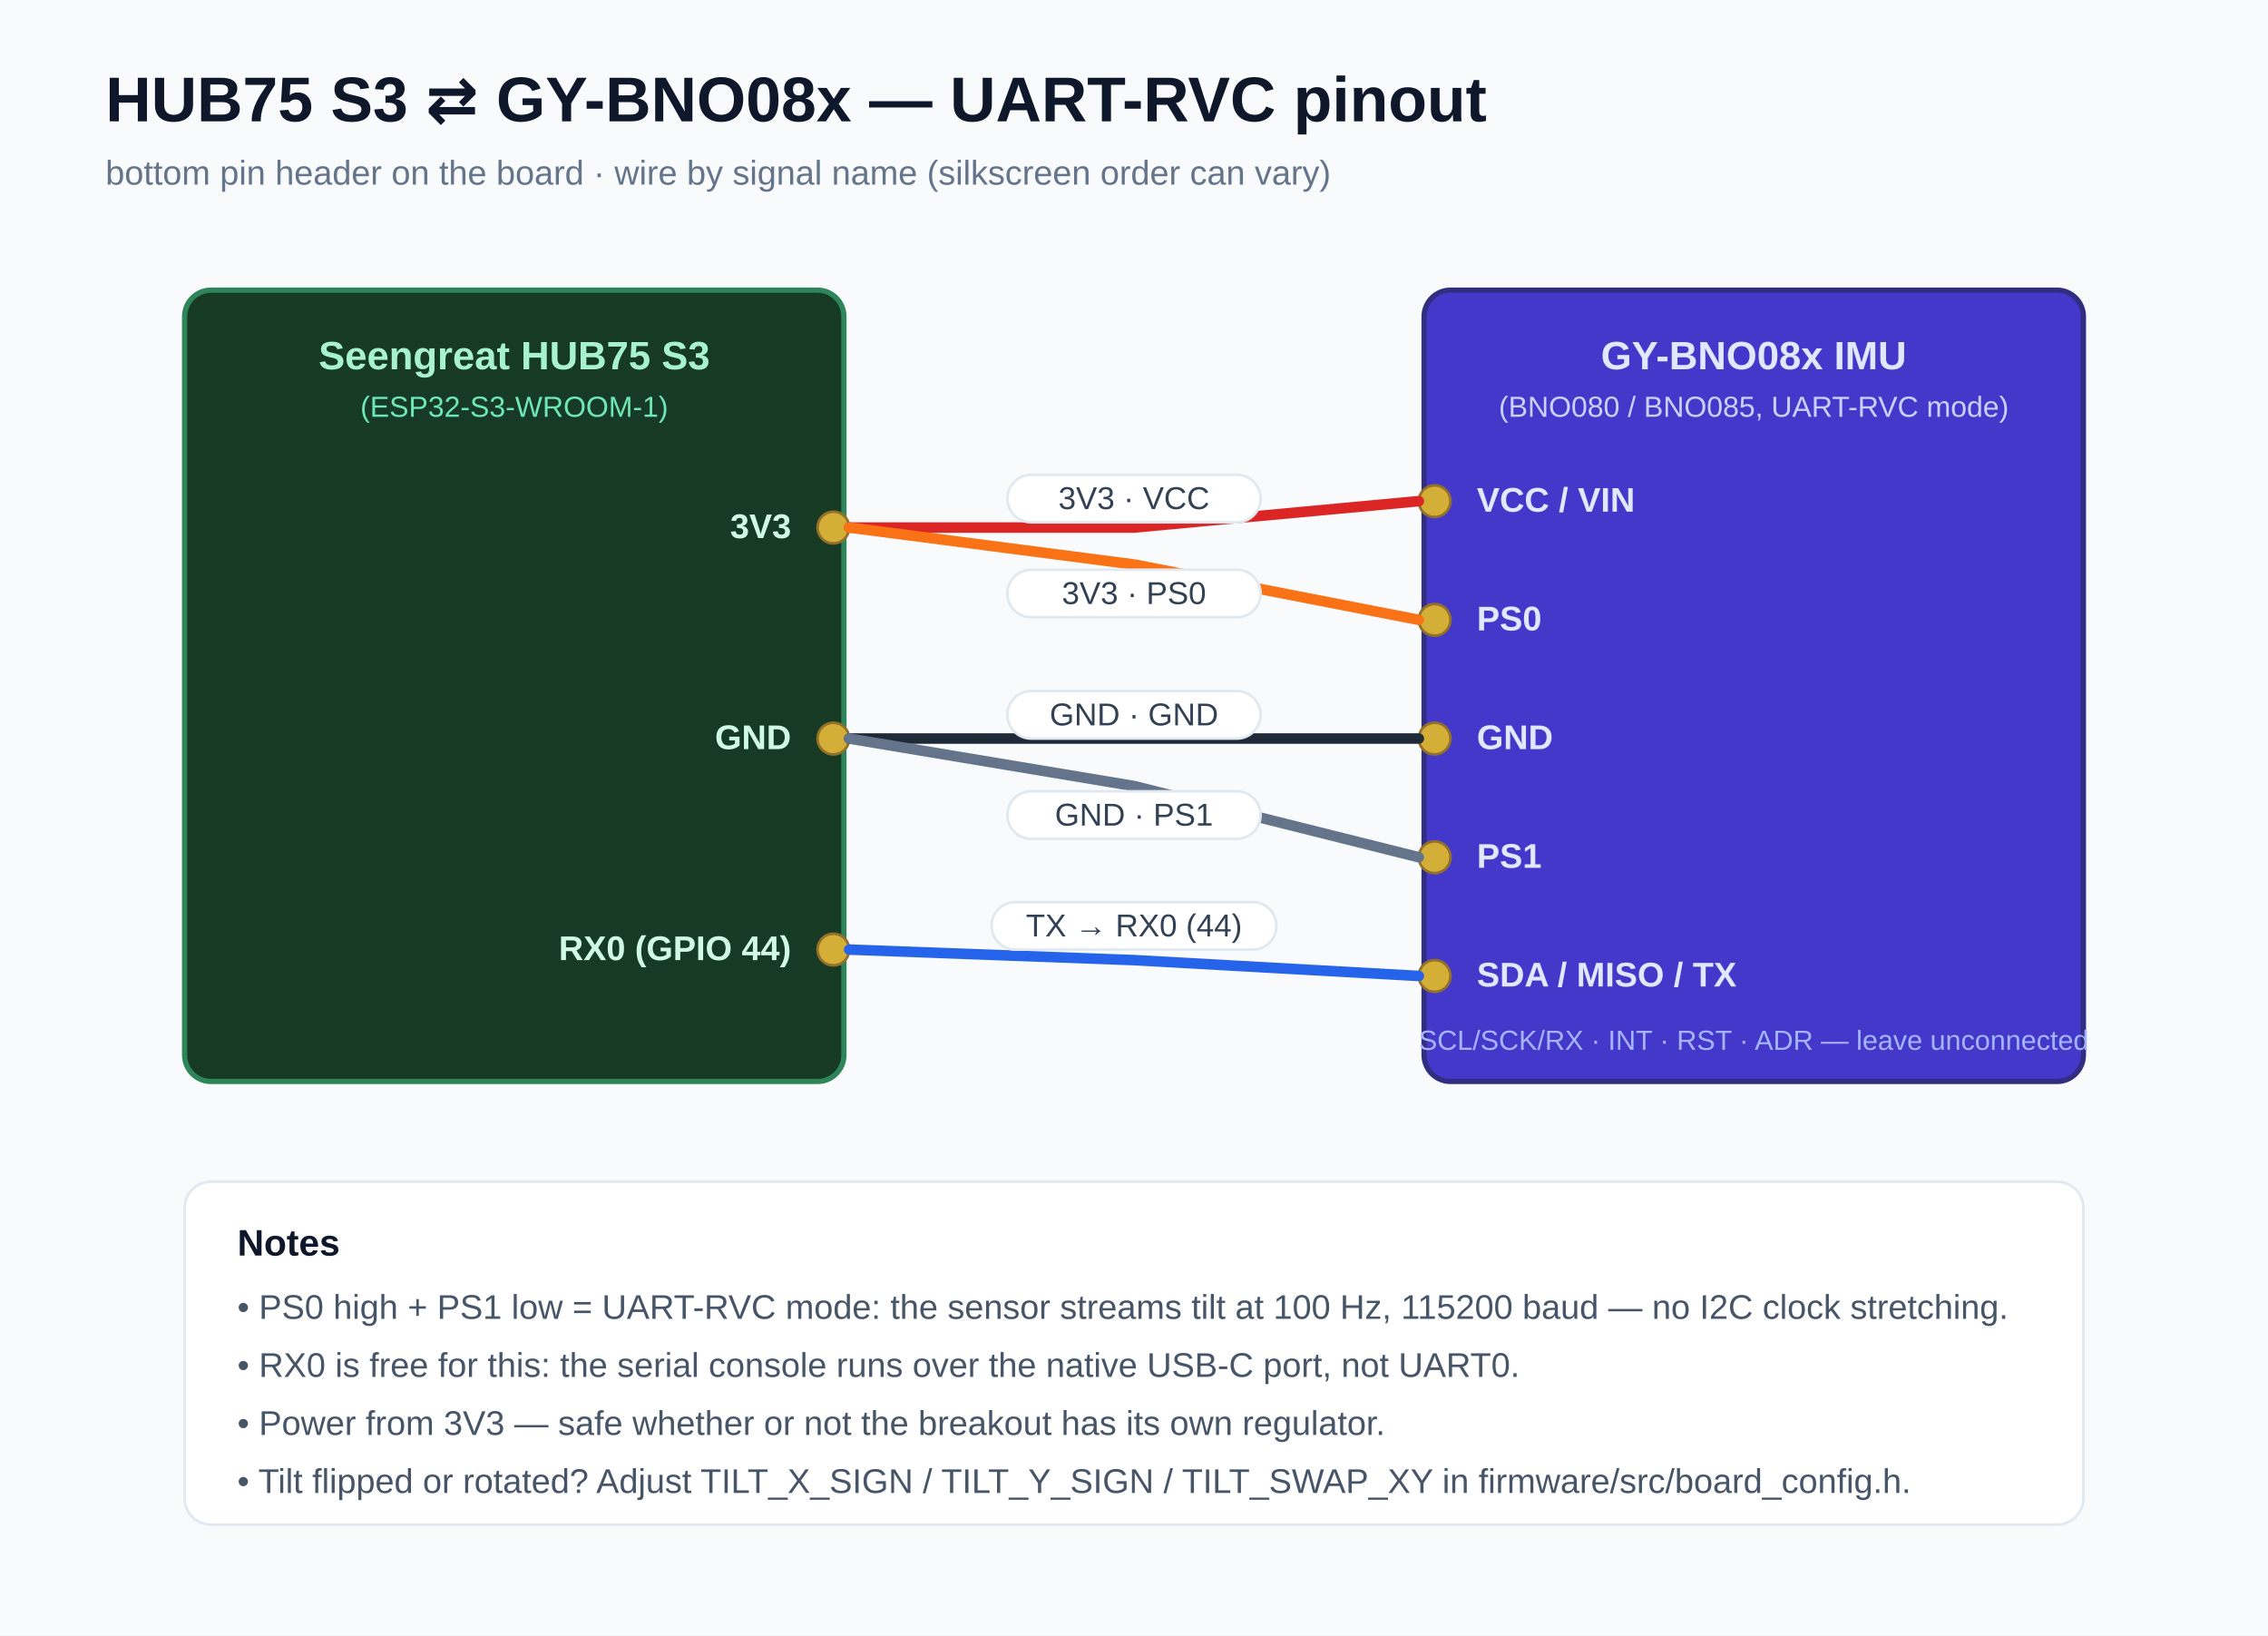
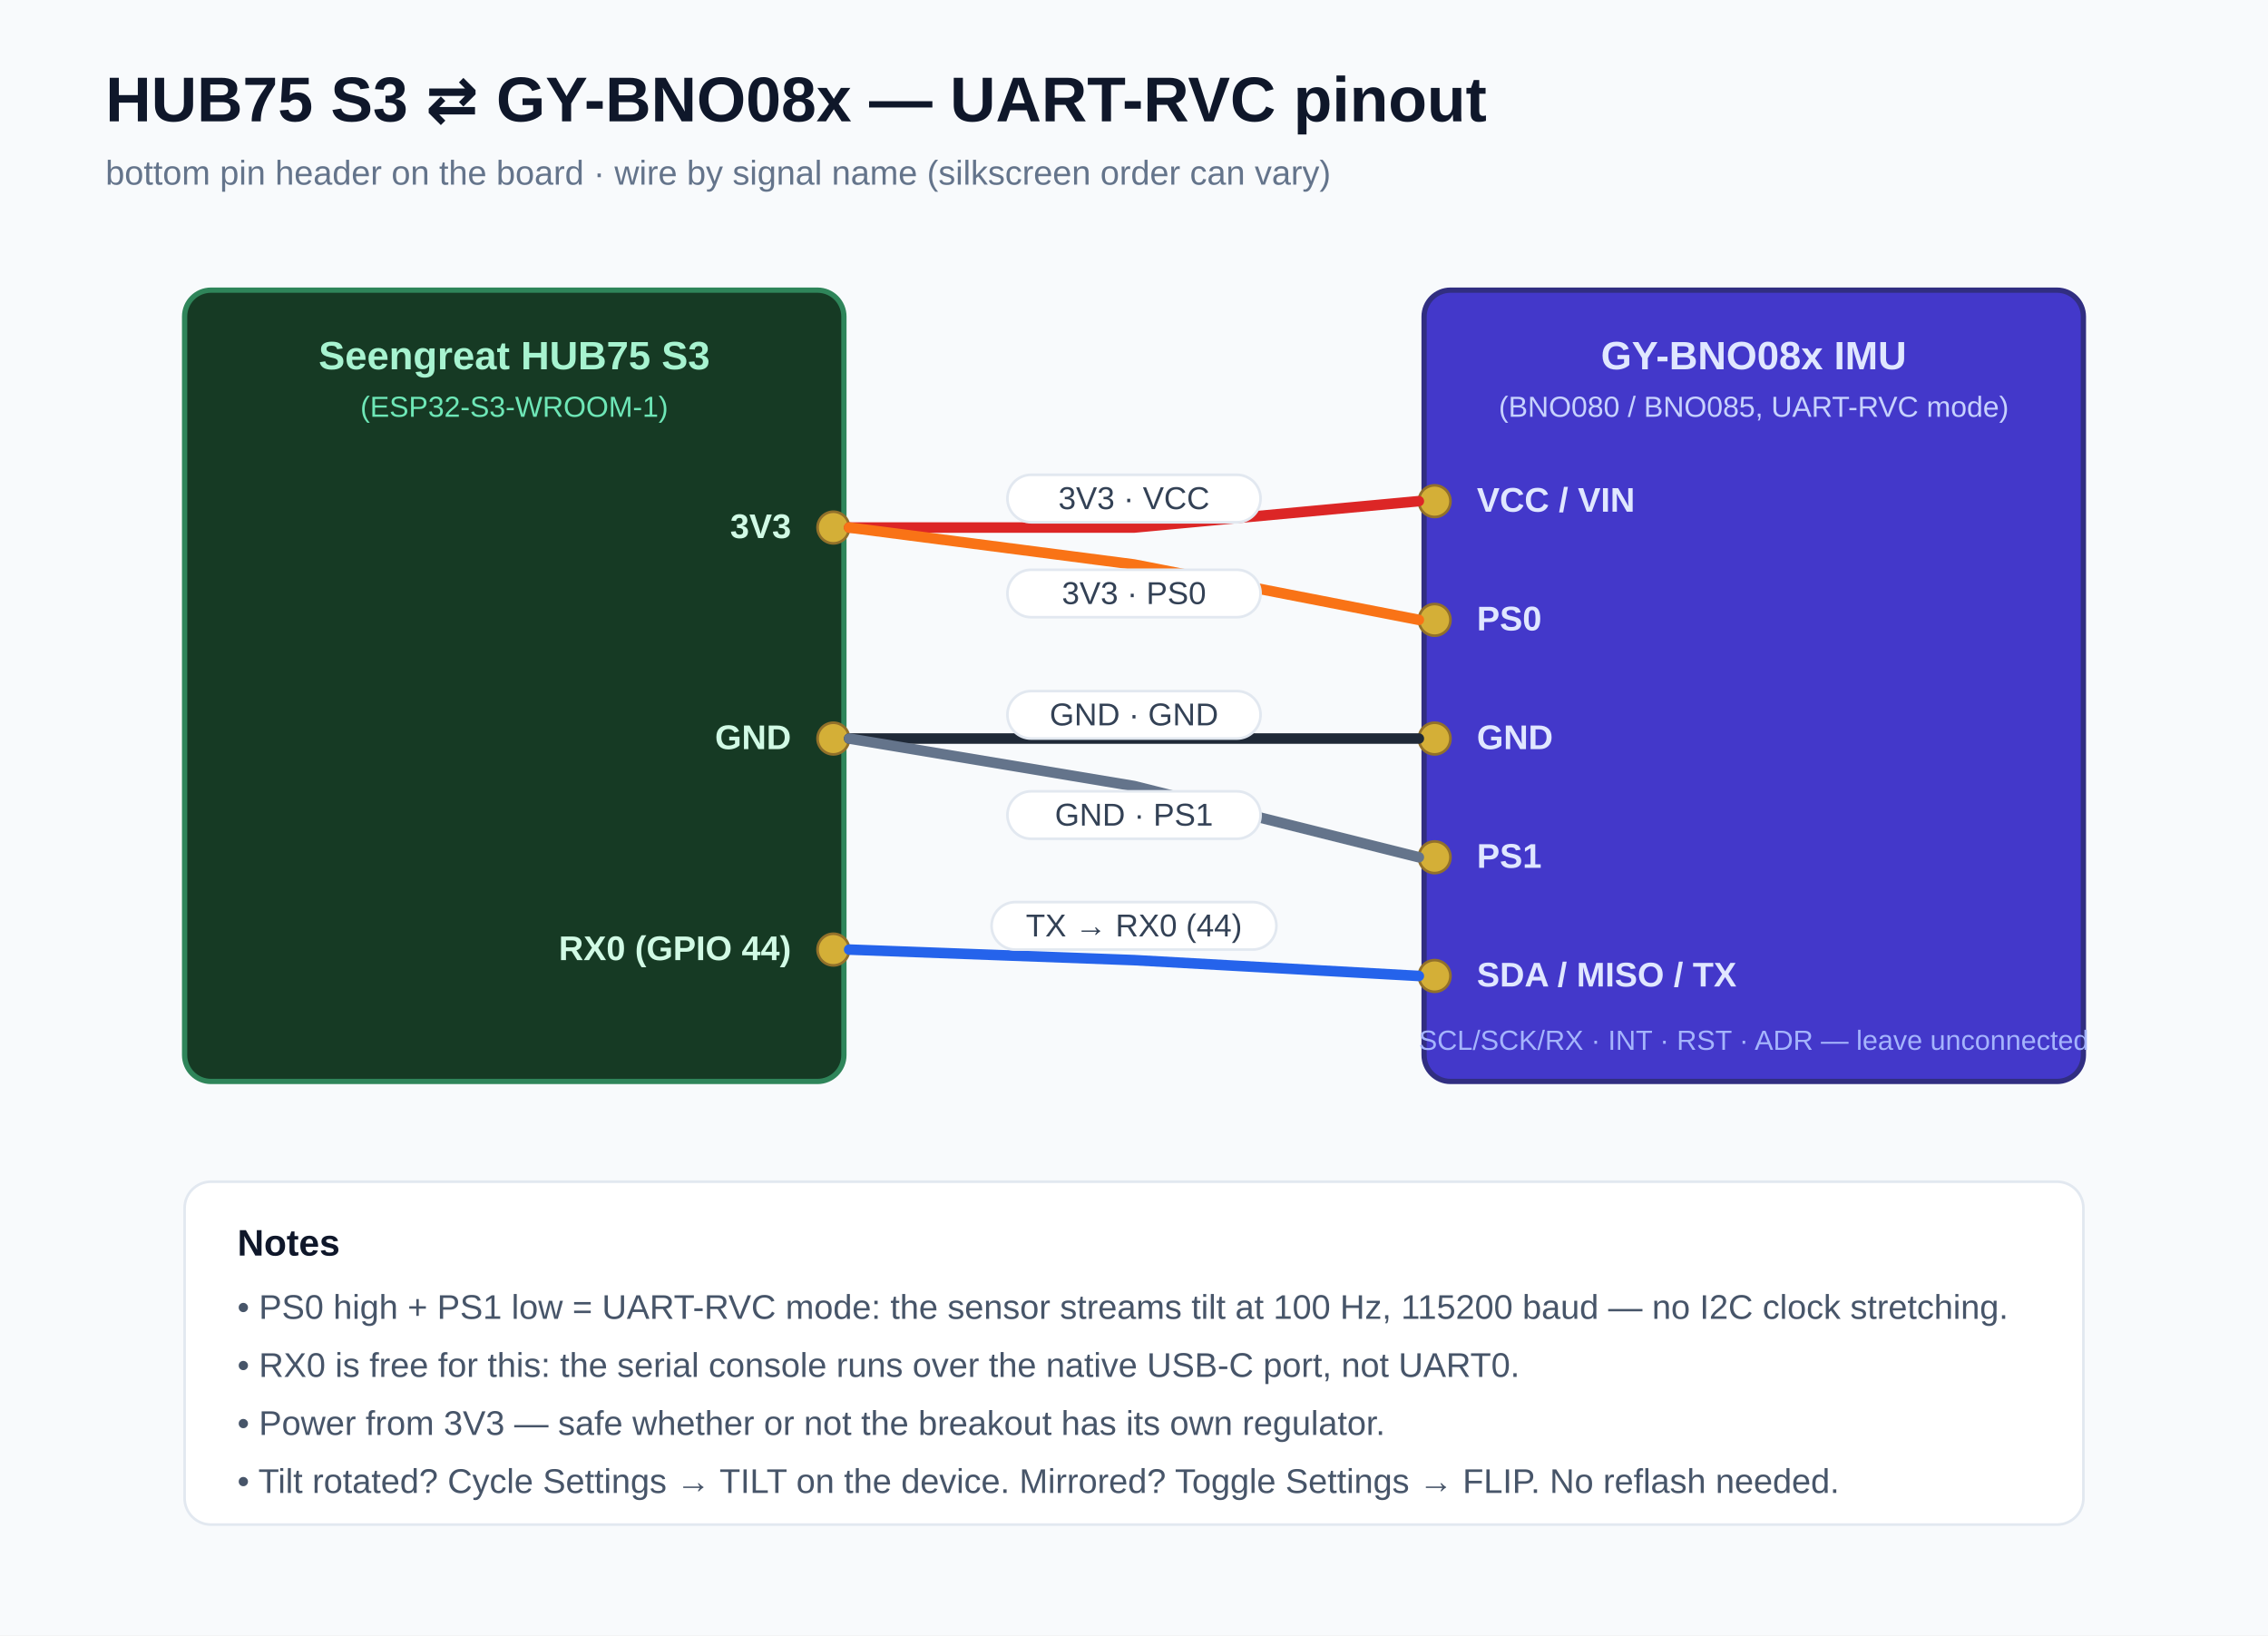
<svg xmlns="http://www.w3.org/2000/svg" viewBox="0 0 860 620" font-family="Segoe UI, Arial, sans-serif">
  <rect width="860" height="620" fill="#f8fafc" />
  <text x="40" y="46" font-size="24" font-weight="700" fill="#0f172a">HUB75 S3 ⇄ GY-BNO08x — UART-RVC pinout</text>
  <text x="40" y="70" font-size="13" fill="#64748b">bottom pin header on the board · wire by signal name (silkscreen order can vary)</text>
  <rect x="70" y="110" width="250" height="300" rx="10" fill="#163a24" stroke="#2f855a" stroke-width="2" />
  <text x="195" y="140" font-size="15" font-weight="700" fill="#a7f3d0" text-anchor="middle">Seengreat HUB75 S3</text>
  <text x="195" y="158" font-size="11" fill="#6ee7b7" text-anchor="middle">(ESP32-S3-WROOM-1)</text>
  <g stroke="#92702a">
    <circle cx="316" cy="200" r="6" fill="#d4af37" />
    <circle cx="316" cy="280" r="6" fill="#d4af37" />
    <circle cx="316" cy="360" r="6" fill="#d4af37" />
  </g>
  <g font-size="13" fill="#d1fae5" text-anchor="end" font-weight="600">
    <text x="300" y="204">3V3</text>
    <text x="300" y="284">GND</text>
    <text x="300" y="364">RX0 (GPIO 44)</text>
  </g>
  <rect x="540" y="110" width="250" height="300" rx="10" fill="#4338ca" stroke="#312e81" stroke-width="2" />
  <text x="665" y="140" font-size="15" font-weight="700" fill="#e0e7ff" text-anchor="middle">GY-BNO08x IMU</text>
  <text x="665" y="158" font-size="11" fill="#c7d2fe" text-anchor="middle">(BNO080 / BNO085, UART-RVC mode)</text>
  <g stroke="#92702a">
    <circle cx="544" cy="190" r="6" fill="#d4af37" />
    <circle cx="544" cy="235" r="6" fill="#d4af37" />
    <circle cx="544" cy="280" r="6" fill="#d4af37" />
    <circle cx="544" cy="325" r="6" fill="#d4af37" />
    <circle cx="544" cy="370" r="6" fill="#d4af37" />
  </g>
  <g font-size="13" fill="#e0e7ff" text-anchor="start" font-weight="600">
    <text x="560" y="194">VCC / VIN</text>
    <text x="560" y="239">PS0</text>
    <text x="560" y="284">GND</text>
    <text x="560" y="329">PS1</text>
    <text x="560" y="374">SDA / MISO / TX</text>
  </g>
  <text x="665" y="398" font-size="10.5" fill="#a5b4fc" text-anchor="middle">SCL/SCK/RX · INT · RST · ADR — leave unconnected</text>
  <g fill="none" stroke-width="4" stroke-linecap="round" stroke-linejoin="round">
    <polyline points="322,200 430,200 538,190" stroke="#dc2626" />
    <polyline points="322,200 430,214 538,235" stroke="#f97316" />
    <polyline points="322,280 430,280 538,280" stroke="#1f2937" />
    <polyline points="322,280 430,298 538,325" stroke="#64748b" />
    <polyline points="322,360 430,364 538,370" stroke="#2563eb" />
  </g>
  <g font-size="12" fill="#334155" text-anchor="middle">
    <g>
      <rect x="382" y="180" width="96" height="18" rx="9" fill="#fff" stroke="#e2e8f0" />
      <text x="430" y="193">3V3 · VCC</text>
    </g>
    <g>
      <rect x="382" y="216" width="96" height="18" rx="9" fill="#fff" stroke="#e2e8f0" />
      <text x="430" y="229">3V3 · PS0</text>
    </g>
    <g>
      <rect x="382" y="262" width="96" height="18" rx="9" fill="#fff" stroke="#e2e8f0" />
      <text x="430" y="275">GND · GND</text>
    </g>
    <g>
      <rect x="382" y="300" width="96" height="18" rx="9" fill="#fff" stroke="#e2e8f0" />
      <text x="430" y="313">GND · PS1</text>
    </g>
    <g>
      <rect x="376" y="342" width="108" height="18" rx="9" fill="#fff" stroke="#e2e8f0" />
      <text x="430" y="355">TX → RX0 (44)</text>
    </g>
  </g>
  <rect x="70" y="448" width="720" height="130" rx="10" fill="#ffffff" stroke="#e2e8f0" />
  <g font-size="13" fill="#475569">
    <text x="90" y="476" font-weight="700" fill="#0f172a" font-size="14">Notes</text>
    <text x="90" y="500">• PS0 high + PS1 low = UART-RVC mode: the sensor streams tilt at 100 Hz, 115200 baud — no I2C clock stretching.</text>
    <text x="90" y="522">• RX0 is free for this: the serial console runs over the native USB-C port, not UART0.</text>
    <text x="90" y="544">• Power from 3V3 — safe whether or not the breakout has its own regulator.</text>
-     <text x="90" y="566">• Tilt flipped or rotated? Adjust TILT_X_SIGN / TILT_Y_SIGN / TILT_SWAP_XY in firmware/src/board_config.h.</text>
+     <text x="90" y="566">• Tilt rotated? Cycle Settings → TILT on the device. Mirrored? Toggle Settings → FLIP. No reflash needed.</text>
  </g>
</svg>
